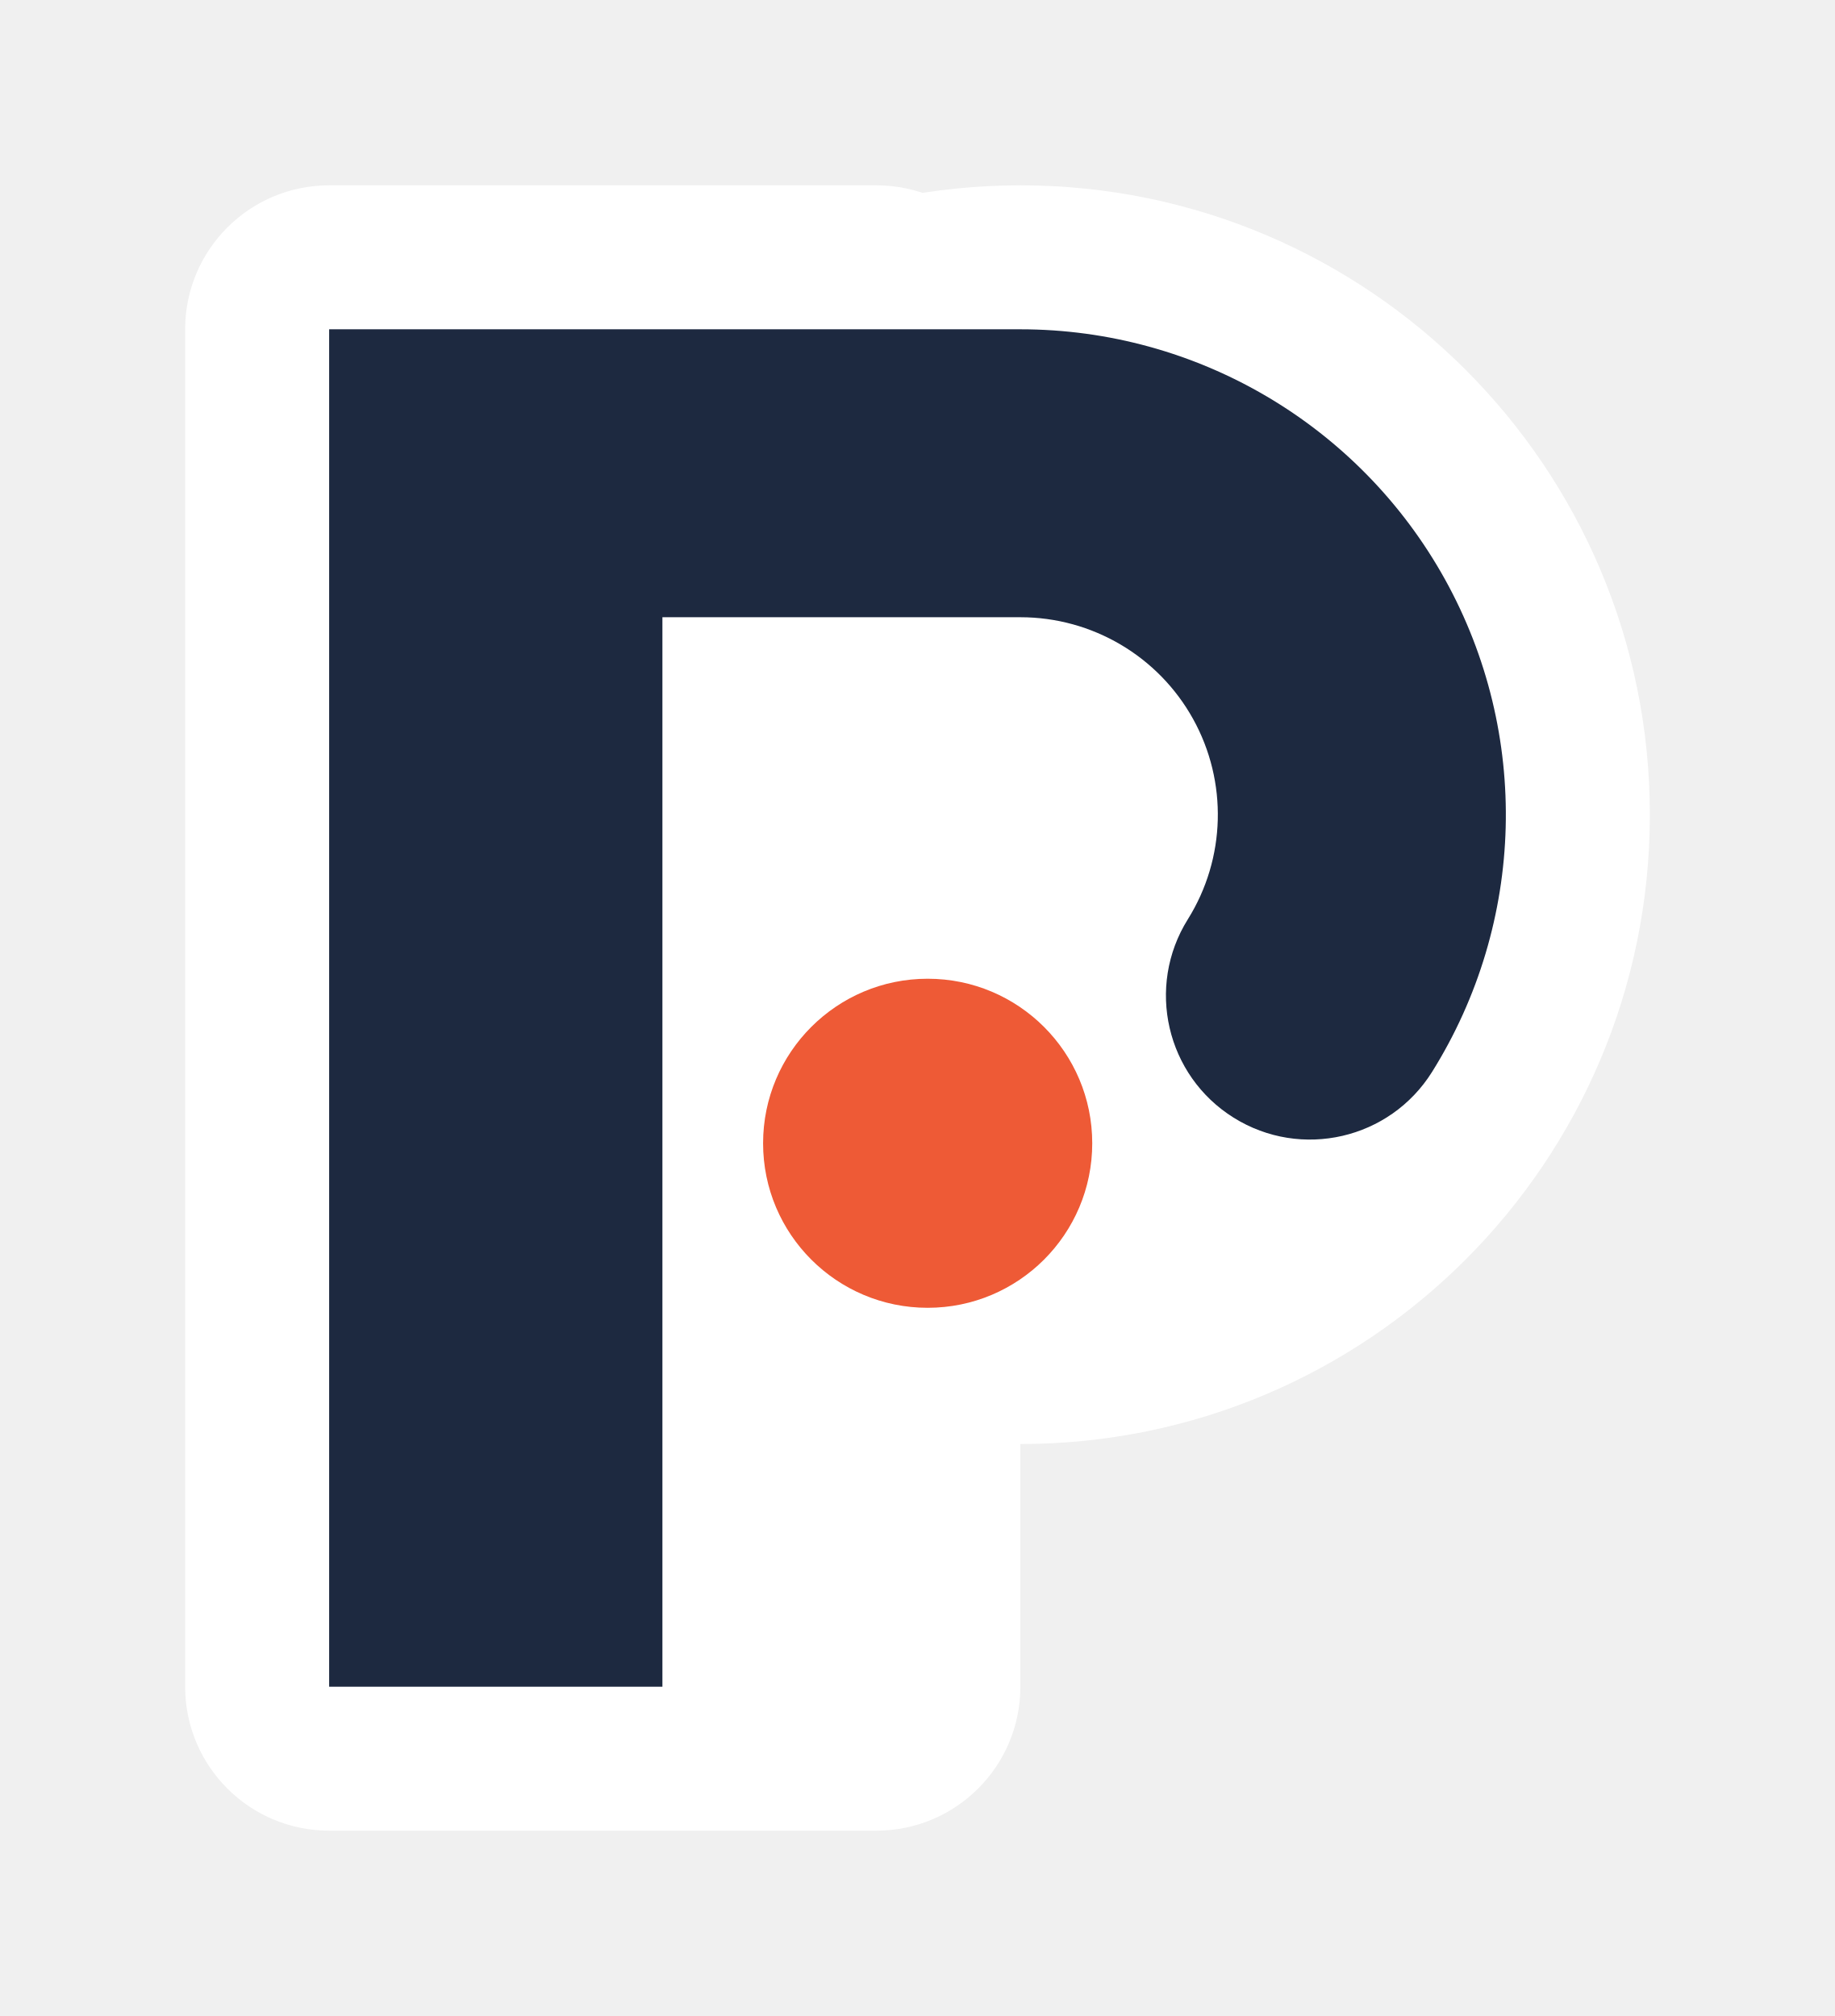
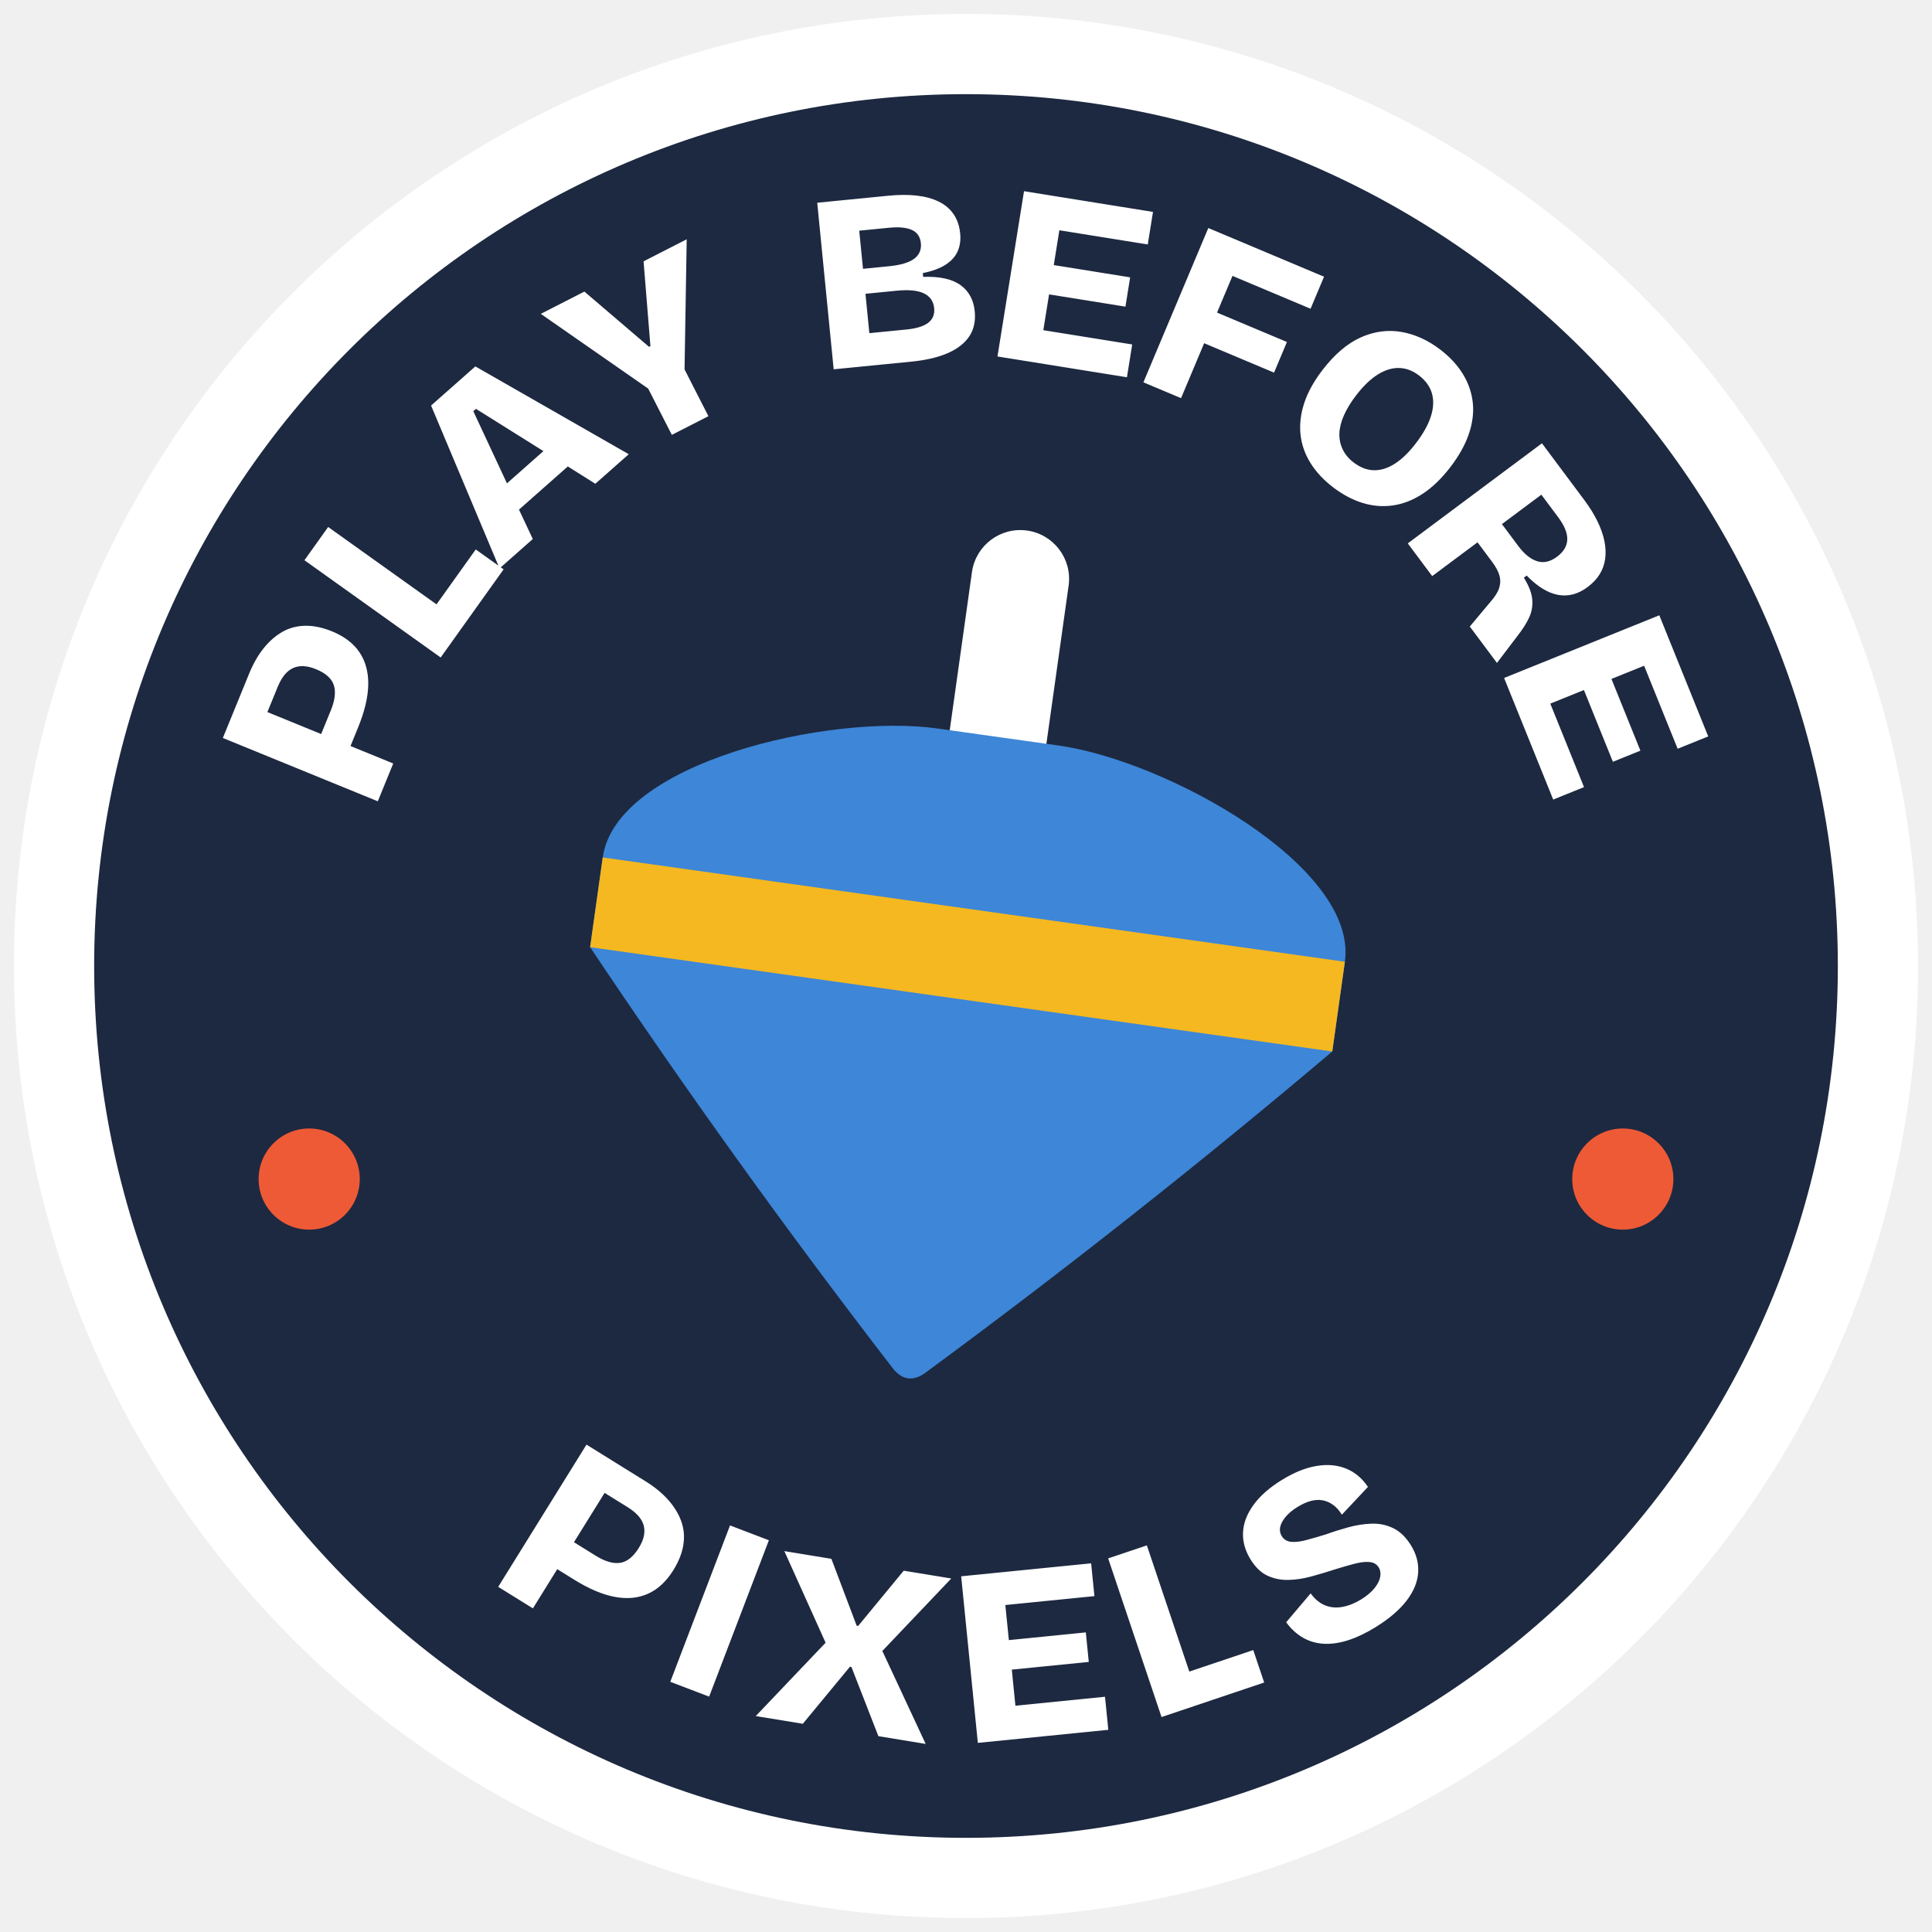
- <svg xmlns="http://www.w3.org/2000/svg" viewBox="-160 -160 892 980" width="910" height="1000" role="img" aria-label="Play Before Pixels">
-   <g fill="#FFFFFF">
-     <rect x="-70" y="-70" width="406" height="800" rx="70" />
-     <circle cx="336" cy="236" r="306" />
-     <circle cx="290.94" cy="395.77" r="150" />
-   </g>
-   <path class="p" fill="#1D2940" d="M0 660V0H336A236 236 0 0 1 536.14 361.06A70 70 0 0 1 417.41 286.87A96 96 0 0 0 336 140H162V660Z" />
-   <g class="b" fill="#EE5A36">
-     <circle cx="290.94" cy="395.77" r="80" />
-   </g>
+ <svg xmlns="http://www.w3.org/2000/svg" viewBox="-554 -554 1108 1108" width="1000" height="1000" role="img" aria-label="Play Before Pixels">
+   <circle cx="0" cy="0" r="546" fill="#FFFFFF" />
+   <circle cx="0" cy="0" r="500" fill="#1D2940" />
+   <path fill="#FFFFFF" d="M-337.33 -94.46 -426.2 -130.77 -411.13 -167.66Q-407.66 -176.14 -402.84 -182.19Q-398.01 -188.23 -392.07 -191.62Q-386.13 -195 -378.93 -195.12Q-371.73 -195.25 -363.52 -191.89Q-353.01 -187.6 -347.83 -179.9Q-342.65 -172.21 -342.81 -161.43Q-342.97 -150.66 -348.64 -136.79L-352.98 -126.15L-328.48 -116.14ZM-400.65 -145.62 -369.81 -133.03 -364.26 -146.63Q-360.74 -155.24 -362.54 -161.01Q-364.35 -166.78 -372.83 -170.24Q-380.37 -173.32 -385.83 -170.92Q-391.29 -168.52 -394.76 -160.03ZM-301.27 -176.93 -379.4 -232.71 -365.8 -251.77 -303.65 -207.4 -281.16 -238.89 -265.18 -227.48ZM-267.51 -228.01 -306.78 -321.42 -281.38 -343.87 -193.4 -293.51 -212.58 -276.56 -228.35 -286.49 -256.36 -261.74 -248.44 -244.87ZM-242.34 -295.29 -281.03 -319.52 -282.56 -318.18 -263.26 -276.8ZM-168.7 -304.6 -182.27 -331.15 -243.85 -374 -218.85 -386.78 -181.76 -355.09 -180.98 -355.49 -184.92 -404.12 -160.18 -416.76 -161.41 -342.13 -147.72 -315.32ZM-75.89 -342.2 -85.32 -437.73 -44.5 -441.76Q-35.53 -442.65 -28.29 -441.83Q-21.04 -441.01 -15.67 -438.4Q-10.3 -435.79 -7.14 -431.2Q-3.98 -426.62 -3.34 -420.11Q-2.78 -414.46 -4.75 -409.95Q-6.72 -405.45 -11.59 -402.26Q-16.46 -399.08 -24.77 -397.38L-24.56 -395.21Q-10.43 -395.73 -3.2 -390.52Q4.04 -385.32 5.01 -375.47Q5.84 -367.08 1.9 -361.13Q-2.05 -355.19 -10.38 -351.52Q-18.71 -347.84 -31.45 -346.59ZM-55.43 -362.93 -34.15 -365.03Q-25.61 -365.87 -21.67 -368.89Q-17.73 -371.91 -18.26 -377.27Q-18.84 -383.2 -24.14 -385.75Q-29.43 -388.3 -39.71 -387.28L-57.66 -385.51ZM-59.07 -399.84 -44.16 -401.31Q-34.18 -402.3 -29.75 -405.59Q-25.32 -408.87 -25.88 -414.52Q-26.43 -420.02 -31.02 -422.12Q-35.61 -424.23 -44.3 -423.37L-61.23 -421.7ZM18.05 -349.56 33.27 -444.35 107.24 -432.47 104.24 -413.8 53.54 -421.94 50.34 -401.98 94.14 -394.94 91.44 -378.14 47.64 -385.17 44.34 -364.64 95.32 -356.45 92.3 -337.64ZM101.74 -334.74 138.97 -423.23 205.33 -395.31 197.61 -376.94 152.83 -395.78 143.97 -374.73 184.06 -357.87 176.67 -340.3 136.58 -357.16 123.33 -325.66ZM210.43 -274.61Q202.24 -280.9 197.5 -288.57Q192.76 -296.25 191.84 -304.84Q190.92 -313.43 193.95 -322.75Q196.98 -332.07 204.42 -341.76Q214.88 -355.37 226.44 -360.52Q238.01 -365.67 249.74 -363.63Q261.47 -361.59 272.08 -353.44Q280.27 -347.15 284.95 -339.52Q289.64 -331.89 290.62 -323.25Q291.59 -314.61 288.42 -305.22Q285.24 -295.83 277.8 -286.14Q270.09 -276.11 261.72 -270.7Q253.36 -265.3 244.64 -264.11Q235.93 -262.91 227.28 -265.61Q218.63 -268.32 210.43 -274.61ZM222.26 -288.81Q227.92 -284.47 233.85 -284.32Q239.78 -284.16 245.86 -288.02Q251.94 -291.88 257.88 -299.61Q264.26 -307.91 266.58 -315.12Q268.9 -322.32 267.24 -328.27Q265.58 -334.23 259.81 -338.66Q254.39 -342.82 248.35 -342.96Q242.32 -343.1 236.09 -339.18Q229.86 -335.25 223.75 -327.29Q219.14 -321.29 216.71 -315.73Q214.27 -310.17 214.13 -305.33Q213.99 -300.49 216.05 -296.24Q218.11 -292 222.26 -288.81ZM253.36 -242.37 330.31 -299.77 354.66 -267.13Q359.27 -260.95 362.15 -255.02Q365.03 -249.09 366.12 -243.74Q367.21 -238.38 366.56 -233.54Q365.91 -228.7 363.4 -224.65Q360.88 -220.59 356.45 -217.29Q352.49 -214.33 348.27 -213.18Q344.05 -212.03 339.64 -212.82Q335.24 -213.62 330.75 -216.35Q326.26 -219.08 321.56 -223.92L319.93 -222.71Q324.3 -215.63 324.75 -210.15Q325.21 -204.68 322.94 -199.82Q320.67 -194.95 316.59 -189.72L304.5 -173.81L288.93 -194.68L300.63 -208.67Q304.6 -213.09 305.76 -216.76Q306.92 -220.44 305.92 -223.96Q304.93 -227.49 301.71 -231.8L293.36 -242.99L267.36 -223.6ZM307.35 -253.43 316.66 -240.95Q321.88 -233.96 327.49 -232.16Q333.1 -230.35 338.93 -234.7Q344.64 -238.96 344.83 -244.55Q345.02 -250.13 339.62 -257.36L329.97 -270.3ZM308.6 -165.18 397.61 -201.13 425.66 -131.67 408.13 -124.59 388.9 -172.2 370.16 -164.63 386.77 -123.5 370.99 -117.12 354.38 -158.26 335.09 -150.47 354.43 -102.59 336.76 -95.45ZM-268.28 356.05 -217.65 274.49 -183.79 295.51Q-176 300.34 -170.85 306.11Q-165.7 311.88 -163.35 318.3Q-161 324.72 -162.08 331.84Q-163.16 338.96 -167.84 346.5Q-173.83 356.13 -182.28 359.96Q-190.73 363.79 -201.33 361.83Q-211.93 359.87 -224.66 351.97L-234.42 345.91L-248.38 368.4ZM-207.26 302.17 -224.83 330.46 -212.35 338.21Q-204.44 343.12 -198.45 342.3Q-192.47 341.48 -187.63 333.7Q-183.34 326.78 -184.8 320.99Q-186.26 315.21 -194.04 310.37ZM-169.59 410.51 -135.33 320.83 -113.05 329.34 -147.31 419.02ZM-120.58 430.16 -80.52 388.09 -104.18 335.56 -77.2 339.99 -62.7 378.33 -61.84 378.47 -35.72 346.79 -8.44 351.26 -47.98 392.83 -23.12 446.14 -50.25 441.69 -65.7 402.01 -66.56 401.87 -93.59 434.58ZM6.79 445.54 -2.77 350.01 71.77 342.56 73.65 361.37 22.56 366.48 24.58 386.6 68.72 382.18 70.41 399.12 26.27 403.53 28.34 424.23 79.72 419.09 81.62 438.05ZM112.14 430.73 81.53 339.74 103.72 332.27 128.07 404.65 164.74 392.31 171 410.92ZM234.95 379.14Q226.91 384.12 219.53 386.55Q212.14 388.99 205.55 388.71Q198.96 388.43 193.45 385.33Q187.94 382.24 183.62 376.37L197.66 359.8Q201.25 364.77 205.93 366.66Q210.6 368.55 215.97 367.54Q221.33 366.53 226.65 363.24Q231.59 360.18 234.29 356.79Q236.99 353.41 237.55 350.32Q238.12 347.24 236.67 344.89Q234.98 342.17 231.52 341.83Q228.06 341.49 223.18 342.72Q218.29 343.95 212.13 345.88Q205.15 348.15 198.21 350.05Q191.26 351.96 184.84 352.09Q178.42 352.21 172.89 349.65Q167.37 347.08 163.23 340.4Q158.49 332.74 158.87 324.8Q159.26 316.86 164.83 309.13Q170.39 301.41 181.03 294.82Q191.54 288.31 201 286.73Q210.46 285.15 218.02 288.25Q225.59 291.35 230.51 298.74L215.56 314.67Q213.34 311.08 210.54 309.05Q207.75 307.02 204.56 306.43Q201.37 305.84 197.76 306.79Q194.16 307.74 190.2 310.19Q185.63 313.02 183.16 316.09Q180.7 319.15 180.16 321.88Q179.63 324.61 181.08 326.96Q182.92 329.92 186.54 330.25Q190.16 330.57 195.3 329.19Q200.43 327.81 206.46 325.95Q212.47 323.77 219.19 321.92Q225.92 320.06 232.52 319.82Q239.13 319.58 244.97 322.38Q250.81 325.18 255.18 332.23Q259.85 339.77 259.31 347.89Q258.78 356 252.68 363.97Q246.58 371.94 234.95 379.14Z" />
+   <circle cx="376.68" cy="122.19" r="29" fill="#EE5A36" />
+   <circle cx="-376.68" cy="122.19" r="29" fill="#EE5A36" />
+   <path fill="#FFFFFF" d="M-16.28 -85.74L3.47 -226.29A27.99 27.99 0 0 1 58.9 -218.5L39.15 -77.95Z" />
+   <path fill="#3D86D8" d="M-215.57 -10.79L-208.33 -62.26C-200.68 -116.7 -78.61 -144.97 -16.26 -136.2L53.03 -126.46C115.39 -117.7 224.94 -56.88 217.29 -2.44L210.06 49.03Q96.98 144.7 -22.29 232.54Q-34.06 241.83 -42.8 229.65Q-133.24 112.35 -215.57 -10.79Z" />
+   <path fill="#F5B820" d="M-208.33 -62.26L217.29 -2.44L210.06 49.03L-215.57 -10.79Z" />
</svg>
